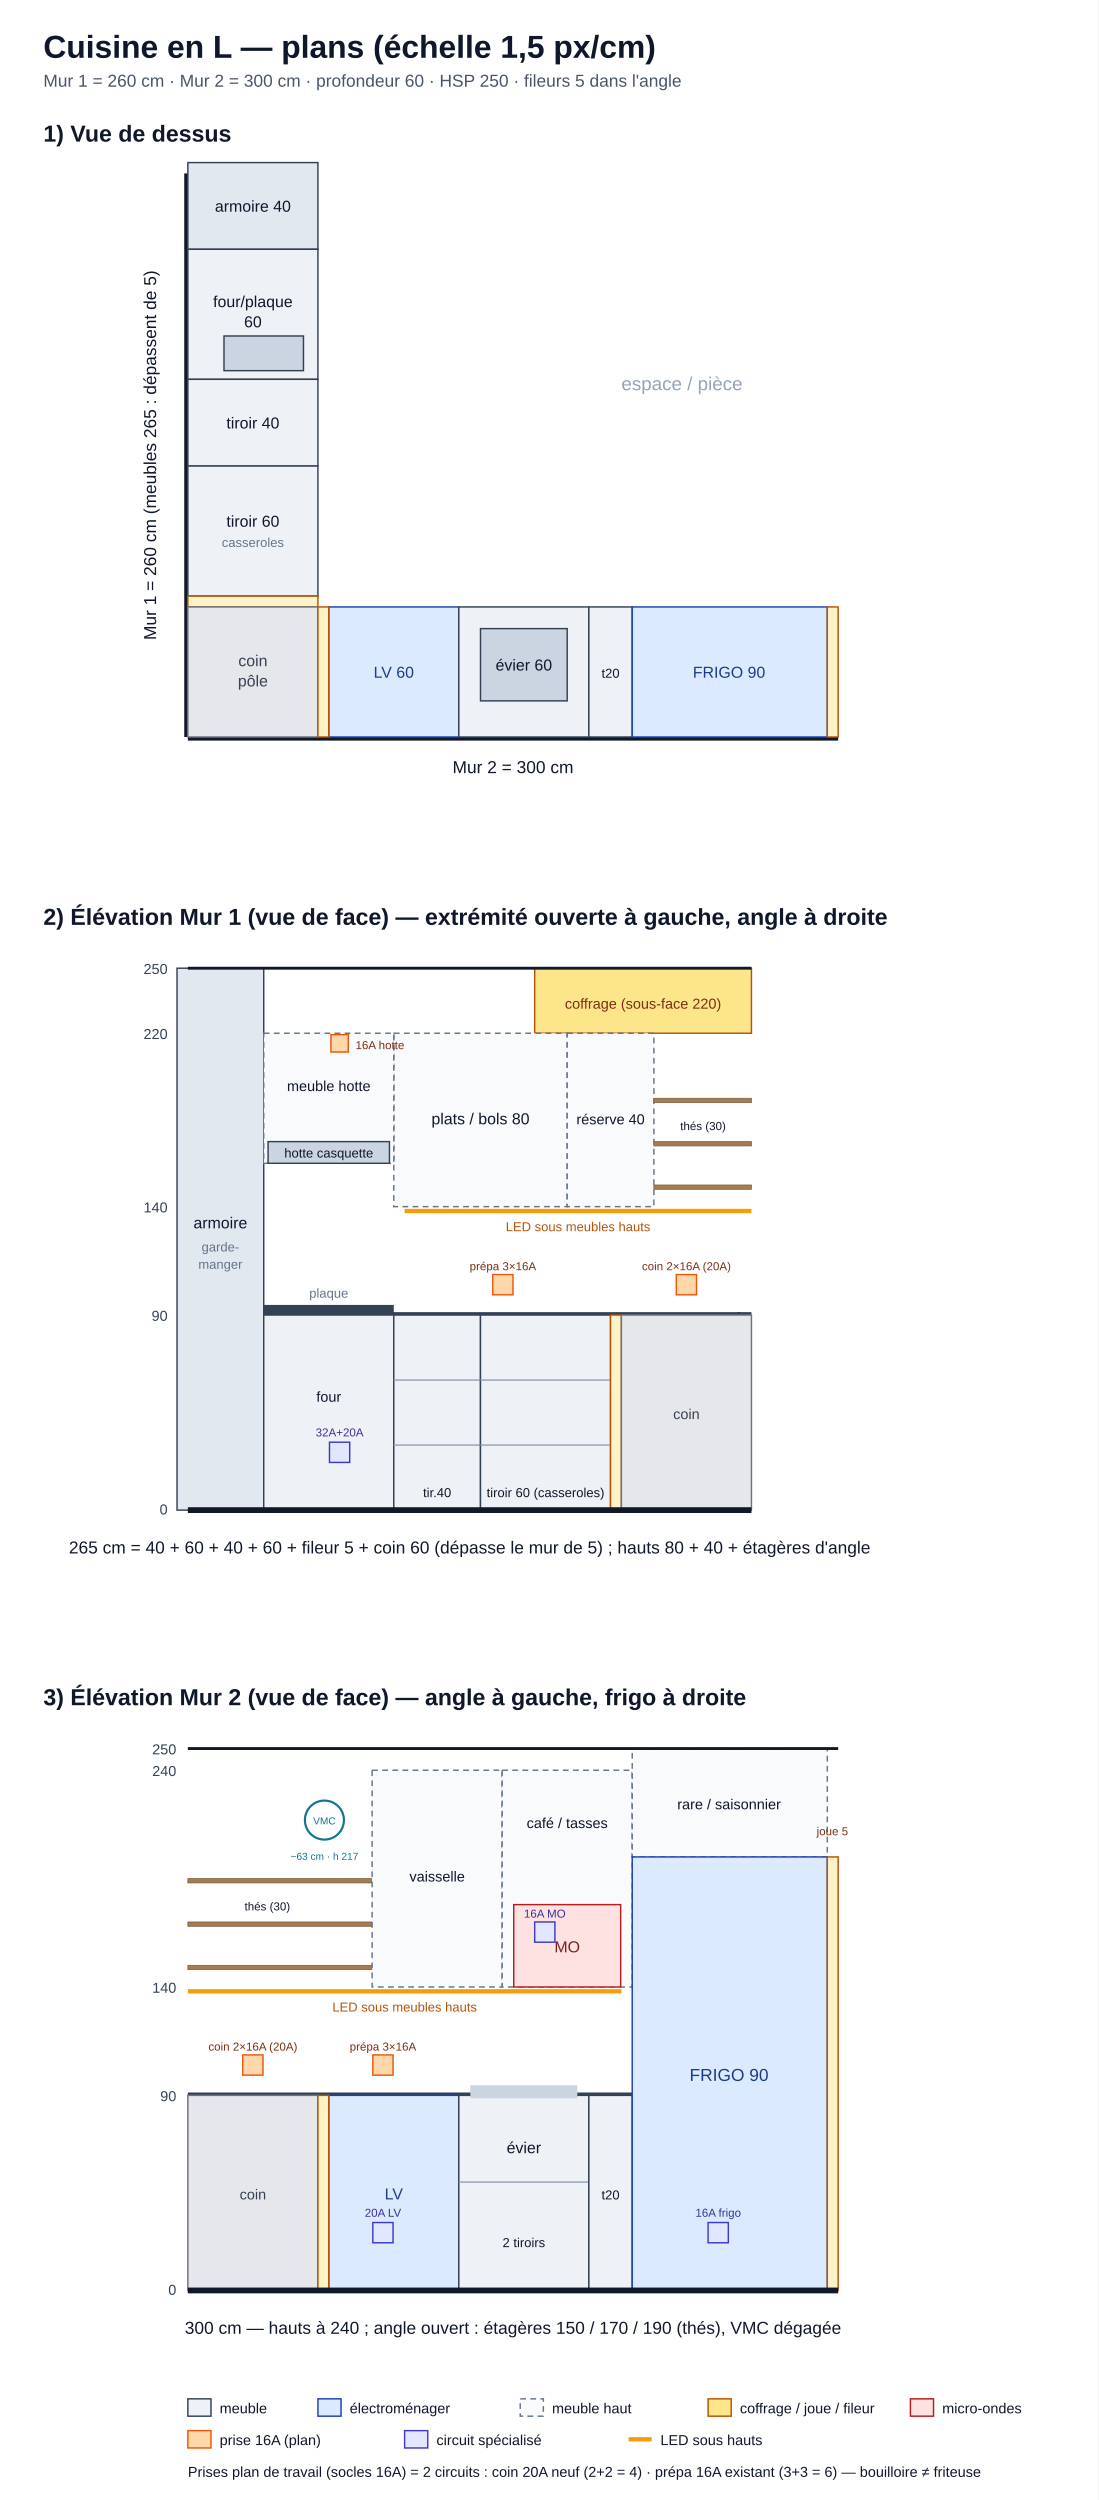
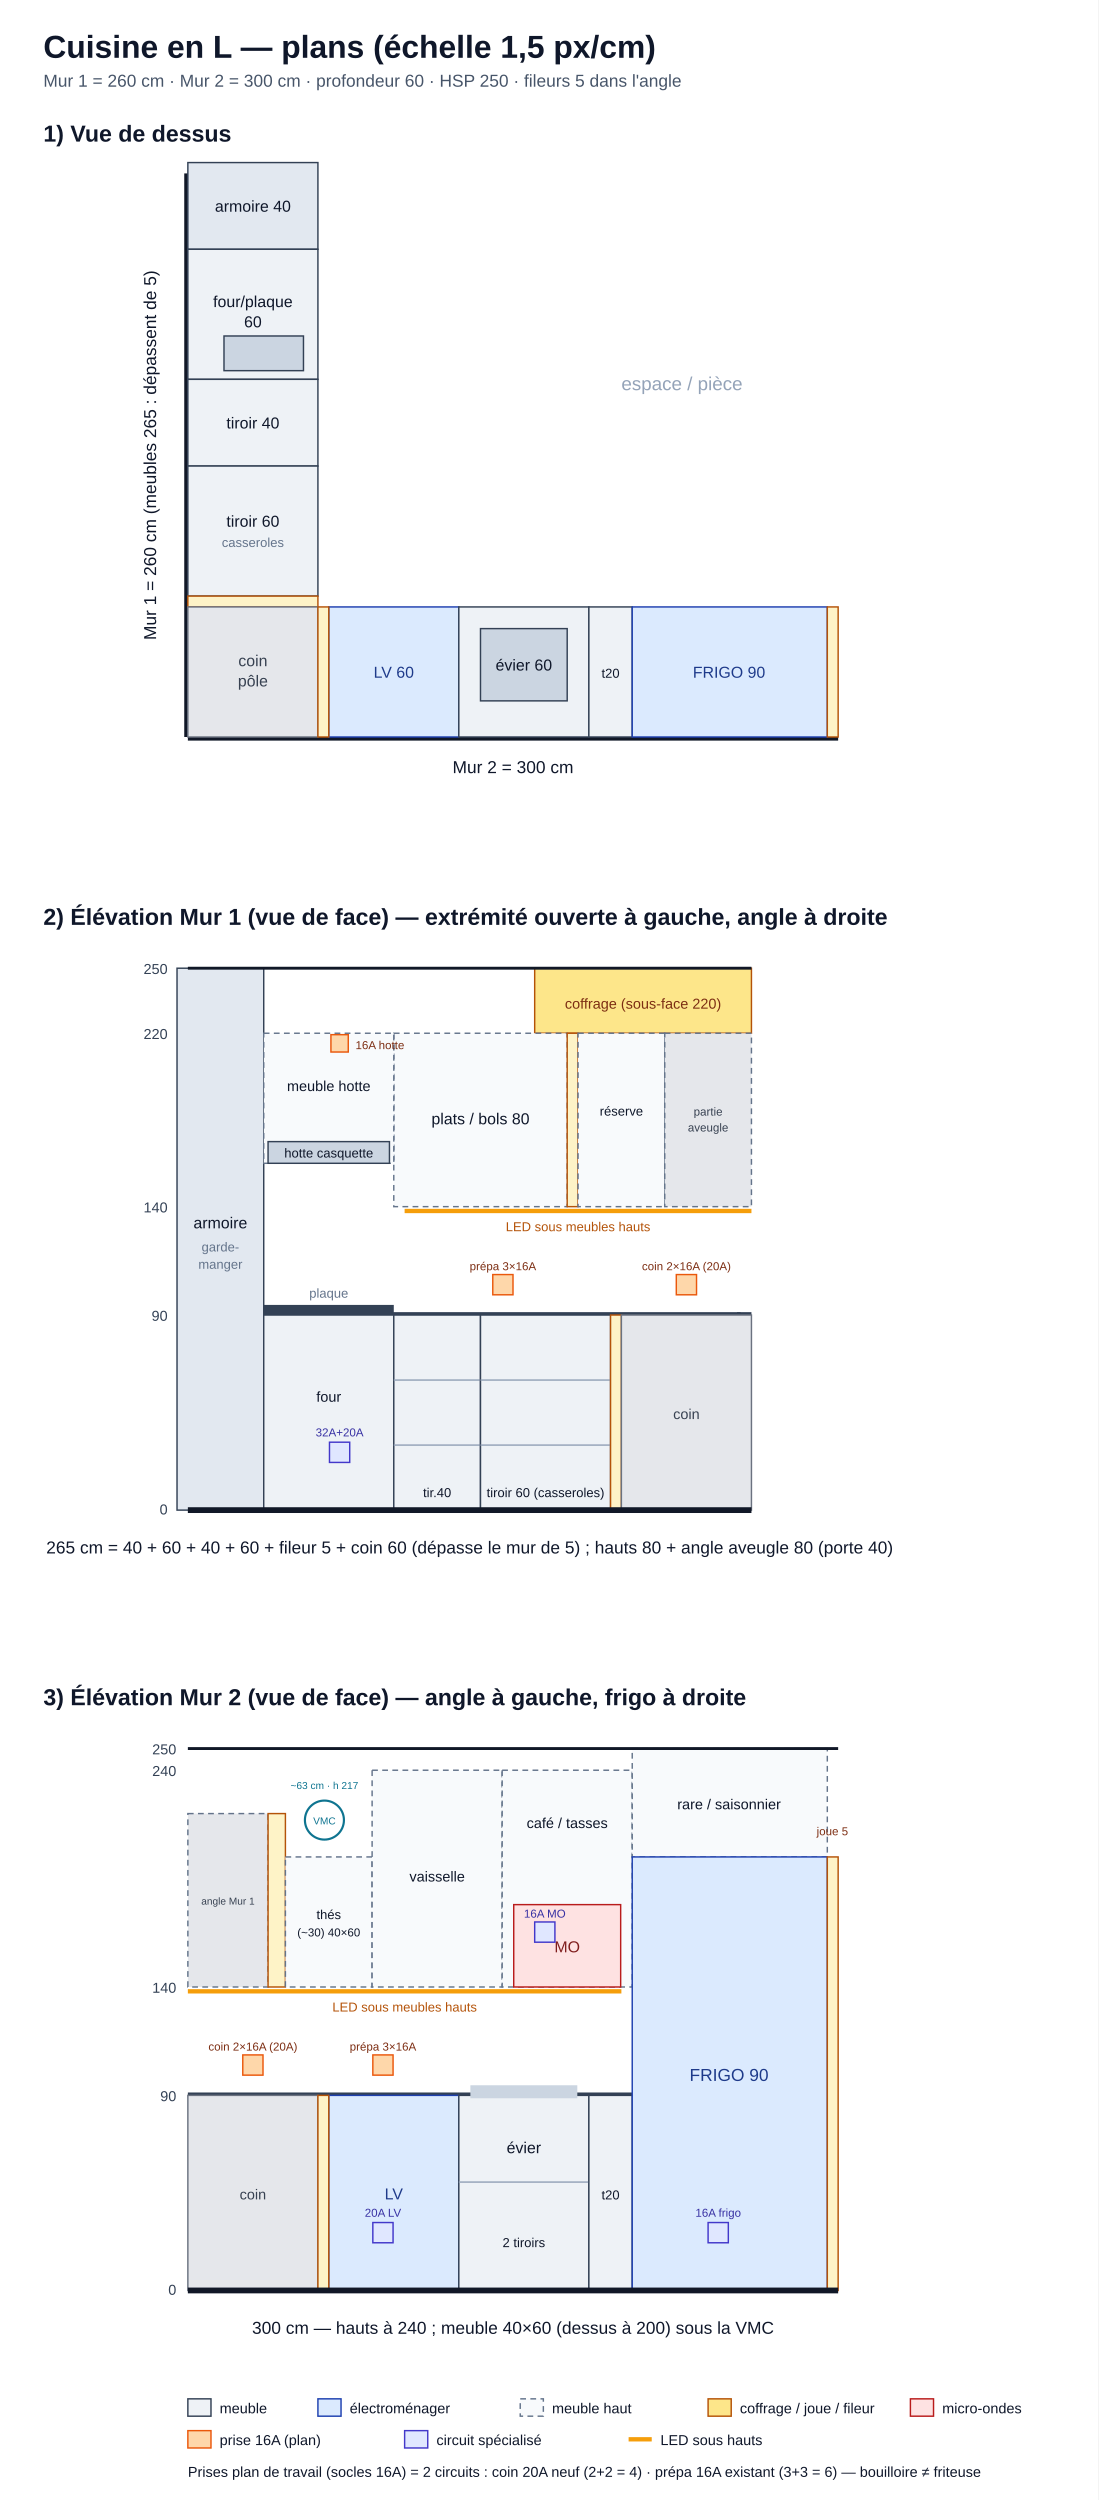
<svg xmlns="http://www.w3.org/2000/svg" width="760" height="1730" viewBox="0 0 760 1730" font-family="Arial, Helvetica, sans-serif">
  <rect x="0" y="0" width="760" height="1730" fill="#ffffff" />
  <text x="30" y="40" font-size="22" font-weight="bold" fill="#0f172a">Cuisine en L — plans (échelle 1,5 px/cm)</text>
  <text x="30" y="60" font-size="12" fill="#475569">Mur 1 = 260 cm · Mur 2 = 300 cm · profondeur 60 · HSP 250 · fileurs 5 dans l'angle</text>
  <text x="30" y="98" font-size="16" font-weight="bold" fill="#0f172a">1) Vue de dessus</text>
  <g transform="translate(130,120)">
    <text x="300" y="150" font-size="13" fill="#94a3b8">espace / pièce</text>
    <line x1="0" y1="0" x2="0" y2="390" stroke="#111827" stroke-width="5" />
    <line x1="0" y1="390" x2="450" y2="390" stroke="#111827" stroke-width="5" />
    <g transform="translate(0,-7.5)">
      <rect x="0" y="0" width="90" height="60" fill="#e2e8f0" stroke="#334155" />
      <text x="45" y="34" font-size="11" text-anchor="middle" fill="#0f172a">armoire 40</text>
      <rect x="0" y="60" width="90" height="90" fill="#eef2f6" stroke="#334155" />
      <text x="45" y="100" font-size="11" text-anchor="middle" fill="#0f172a">four/plaque</text>
      <text x="45" y="114" font-size="11" text-anchor="middle" fill="#0f172a">60</text>
      <rect x="25" y="120" width="55" height="24" fill="#cbd5e1" stroke="#334155" />
      <rect x="0" y="150" width="90" height="60" fill="#eef2f6" stroke="#334155" />
      <text x="45" y="184" font-size="11" text-anchor="middle" fill="#0f172a">tiroir 40</text>
      <rect x="0" y="210" width="90" height="90" fill="#eef2f6" stroke="#334155" />
      <text x="45" y="252" font-size="11" text-anchor="middle" fill="#0f172a">tiroir 60</text>
      <text x="45" y="266" font-size="9" text-anchor="middle" fill="#64748b">casseroles</text>
    </g>
    <rect x="0" y="292.5" width="90" height="7.5" fill="#fef3c7" stroke="#b45309" />
    <rect x="0" y="300" width="90" height="90" fill="#e5e7eb" stroke="#6b7280" />
    <text x="45" y="341" font-size="11" text-anchor="middle" fill="#374151">coin</text>
    <text x="45" y="355" font-size="11" text-anchor="middle" fill="#374151">pôle</text>
    <g transform="translate(7.5,0)">
      <rect x="90" y="300" width="90" height="90" fill="#dbeafe" stroke="#1e40af" />
      <text x="135" y="349" font-size="11" text-anchor="middle" fill="#1e3a8a">LV 60</text>
      <rect x="180" y="300" width="90" height="90" fill="#eef2f6" stroke="#334155" />
      <rect x="195" y="315" width="60" height="50" fill="#cbd5e1" stroke="#334155" />
      <text x="225" y="344" font-size="11" text-anchor="middle" fill="#0f172a">évier 60</text>
      <rect x="270" y="300" width="30" height="90" fill="#eef2f6" stroke="#334155" />
      <text x="285" y="349" font-size="9" text-anchor="middle" fill="#0f172a">t20</text>
      <rect x="300" y="300" width="135" height="90" fill="#dbeafe" stroke="#1e40af" />
      <text x="367" y="349" font-size="11" text-anchor="middle" fill="#1e3a8a">FRIGO 90</text>
    </g>
    <rect x="90" y="300" width="7.5" height="90" fill="#fef3c7" stroke="#b45309" />
    <rect x="442.5" y="300" width="7.5" height="90" fill="#fef3c7" stroke="#b45309" />
    <text x="-22" y="195" font-size="12" text-anchor="middle" fill="#0f172a" transform="rotate(-90 -22 195)">Mur 1 = 260 cm (meubles 265 : dépassent de 5)</text>
    <text x="225" y="415" font-size="12" text-anchor="middle" fill="#0f172a">Mur 2 = 300 cm</text>
  </g>
  <text x="30" y="640" font-size="16" font-weight="bold" fill="#0f172a">2) Élévation Mur 1 (vue de face) — extrémité ouverte à gauche, angle à droite</text>
  <g transform="translate(130,670)">
    <rect x="240" y="0" width="150" height="45" fill="#fde68a" stroke="#b45309" />
    <text x="315" y="28" font-size="10" text-anchor="middle" fill="#7c2d12">coffrage (sous-face 220)</text>
    <g transform="translate(-7.5,0)">
      <rect x="0" y="0" width="60" height="375" fill="#e2e8f0" stroke="#334155" />
      <text x="30" y="180" font-size="11" text-anchor="middle" fill="#0f172a">armoire</text>
      <text x="30" y="196" font-size="9" text-anchor="middle" fill="#64748b">garde-</text>
      <text x="30" y="208" font-size="9" text-anchor="middle" fill="#64748b">manger</text>
      <rect x="150" y="45" width="120" height="120" fill="#f8fafc" stroke="#64748b" stroke-dasharray="4 3" />
      <text x="210" y="108" font-size="11" text-anchor="middle" fill="#0f172a">plats / bols 80</text>
-       <rect x="270" y="45" width="60" height="120" fill="#f8fafc" stroke="#64748b" stroke-dasharray="4 3" />
-       <text x="300" y="108" font-size="10" text-anchor="middle" fill="#0f172a">réserve 40</text>
-       <rect x="330" y="90" width="67.5" height="3" fill="#a57c52" stroke="#7c5a36" stroke-width="0.5" />
-       <rect x="330" y="120" width="67.5" height="3" fill="#a57c52" stroke="#7c5a36" stroke-width="0.5" />
-       <rect x="330" y="150" width="67.5" height="3" fill="#a57c52" stroke="#7c5a36" stroke-width="0.5" />
-       <text x="364" y="112" font-size="8" text-anchor="middle" fill="#0f172a">thés (30)</text>
+       <rect x="270" y="45" width="7.5" height="120" fill="#fef3c7" stroke="#b45309" />
+       <rect x="277.5" y="45" width="60" height="120" fill="#f8fafc" stroke="#64748b" stroke-dasharray="4 3" />
+       <text x="307.5" y="102" font-size="9" text-anchor="middle" fill="#0f172a">réserve</text>
+       <rect x="337.5" y="45" width="60" height="120" fill="#e5e7eb" stroke="#64748b" stroke-dasharray="4 3" />
+       <text x="367.5" y="102" font-size="8" text-anchor="middle" fill="#374151">partie</text>
+       <text x="367.5" y="113" font-size="8" text-anchor="middle" fill="#374151">aveugle</text>
      <rect x="60" y="45" width="90" height="90" fill="#f8fafc" stroke="#64748b" stroke-dasharray="4 3" />
      <text x="105" y="85" font-size="10" text-anchor="middle" fill="#0f172a">meuble hotte</text>
      <rect x="63" y="120" width="84" height="15" fill="#cbd5e1" stroke="#334155" />
      <text x="105" y="131" font-size="9" text-anchor="middle" fill="#0f172a">hotte casquette</text>
      <line x1="60" y1="240" x2="390" y2="240" stroke="#334155" stroke-width="4" />
      <rect x="60" y="233" width="90" height="8" fill="#334155" />
      <rect x="60" y="240" width="90" height="135" fill="#eef2f6" stroke="#334155" />
      <text x="105" y="300" font-size="10" text-anchor="middle" fill="#0f172a">four</text>
      <text x="105" y="228" font-size="9" text-anchor="middle" fill="#64748b">plaque</text>
      <rect x="150" y="240" width="60" height="135" fill="#eef2f6" stroke="#334155" />
      <line x1="150" y1="285" x2="210" y2="285" stroke="#94a3b8" />
      <line x1="150" y1="330" x2="210" y2="330" stroke="#94a3b8" />
      <text x="180" y="366" font-size="9" text-anchor="middle" fill="#0f172a">tir.40</text>
      <rect x="210" y="240" width="90" height="135" fill="#eef2f6" stroke="#334155" />
      <line x1="210" y1="285" x2="300" y2="285" stroke="#94a3b8" />
      <line x1="210" y1="330" x2="300" y2="330" stroke="#94a3b8" />
      <text x="255" y="366" font-size="9" text-anchor="middle" fill="#0f172a">tiroir 60 (casseroles)</text>
    </g>
    <rect x="292.5" y="240" width="7.5" height="135" fill="#fef3c7" stroke="#b45309" />
    <line x1="380" y1="240" x2="390" y2="240" stroke="#334155" stroke-width="4" />
    <rect x="300" y="240" width="90" height="135" fill="#e5e7eb" stroke="#6b7280" />
    <text x="345" y="312" font-size="10" text-anchor="middle" fill="#374151">coin</text>
    <line x1="0" y1="0" x2="390" y2="0" stroke="#111827" stroke-width="2" />
    <line x1="0" y1="375" x2="390" y2="375" stroke="#111827" stroke-width="4" />
    <text x="-14" y="4" font-size="10" text-anchor="end" fill="#334155">250</text>
    <text x="-14" y="49" font-size="10" text-anchor="end" fill="#334155">220</text>
    <text x="-14" y="169" font-size="10" text-anchor="end" fill="#334155">140</text>
    <text x="-14" y="244" font-size="10" text-anchor="end" fill="#334155">90</text>
    <text x="-14" y="378" font-size="10" text-anchor="end" fill="#334155">0</text>
    <line x1="150" y1="168" x2="390" y2="168" stroke="#f59e0b" stroke-width="3" />
    <text x="270" y="182" font-size="9" text-anchor="middle" fill="#b45309">LED sous meubles hauts</text>
    <rect x="99" y="46" width="12" height="12" fill="#fed7aa" stroke="#ea580c" />
    <text x="116" y="56" font-size="8" fill="#7c2d12">16A hotte</text>
    <rect x="211" y="212" width="14" height="14" fill="#fed7aa" stroke="#ea580c" />
    <text x="218" y="209" font-size="8" text-anchor="middle" fill="#7c2d12">prépa 3×16A</text>
    <rect x="338" y="212" width="14" height="14" fill="#fed7aa" stroke="#ea580c" />
    <text x="345" y="209" font-size="8" text-anchor="middle" fill="#7c2d12">coin 2×16A (20A)</text>
    <rect x="98" y="328" width="14" height="14" fill="#e0e7ff" stroke="#4338ca" />
    <text x="105" y="324" font-size="8" text-anchor="middle" fill="#3730a3">32A+20A</text>
-     <text x="195" y="405" font-size="12" text-anchor="middle" fill="#0f172a">265 cm = 40 + 60 + 40 + 60 + fileur 5 + coin 60 (dépasse le mur de 5) ; hauts 80 + 40 + étagères d'angle</text>
+     <text x="195" y="405" font-size="12" text-anchor="middle" fill="#0f172a">265 cm = 40 + 60 + 40 + 60 + fileur 5 + coin 60 (dépasse le mur de 5) ; hauts 80 + angle aveugle 80 (porte 40)</text>
  </g>
  <text x="30" y="1180" font-size="16" font-weight="bold" fill="#0f172a">3) Élévation Mur 2 (vue de face) — angle à gauche, frigo à droite</text>
  <g transform="translate(130,1210)">
-     <rect x="0" y="90" width="127.5" height="3" fill="#a57c52" stroke="#7c5a36" stroke-width="0.5" />
-     <rect x="0" y="120" width="127.5" height="3" fill="#a57c52" stroke="#7c5a36" stroke-width="0.5" />
-     <rect x="0" y="150" width="127.5" height="3" fill="#a57c52" stroke="#7c5a36" stroke-width="0.5" />
-     <text x="55" y="112" font-size="8" text-anchor="middle" fill="#0f172a">thés (30)</text>
+     <rect x="0" y="45" width="55.5" height="120" fill="#e5e7eb" stroke="#64748b" stroke-dasharray="4 3" />
+     <text x="27.75" y="108" font-size="7" text-anchor="middle" fill="#374151">angle Mur 1</text>
+     <rect x="55.5" y="45" width="12" height="120" fill="#fef3c7" stroke="#b45309" />
+     <rect x="67.5" y="75" width="60" height="90" fill="#f8fafc" stroke="#64748b" stroke-dasharray="4 3" />
+     <text x="97.5" y="118" font-size="9" text-anchor="middle" fill="#0f172a">thés</text>
+     <text x="97.5" y="130" font-size="8" text-anchor="middle" fill="#0f172a">(~30) 40×60</text>
    <circle cx="94.5" cy="49.5" r="13.5" fill="#fff" stroke="#0e7490" stroke-width="1.5" />
    <text x="94.5" y="52.5" font-size="7" text-anchor="middle" fill="#0e7490">VMC</text>
-     <text x="94.5" y="77" font-size="7" text-anchor="middle" fill="#0e7490">~63 cm · h 217</text>
+     <text x="94.5" y="28" font-size="7" text-anchor="middle" fill="#0e7490">~63 cm · h 217</text>
    <g transform="translate(37.5,0)">
      <rect x="90" y="15" width="90" height="150" fill="#f8fafc" stroke="#64748b" stroke-dasharray="4 3" />
      <text x="135" y="92" font-size="10" text-anchor="middle" fill="#0f172a">vaisselle</text>
      <rect x="180" y="15" width="90" height="150" fill="#f8fafc" stroke="#64748b" stroke-dasharray="4 3" />
      <text x="225" y="55" font-size="10" text-anchor="middle" fill="#0f172a">café / tasses</text>
      <rect x="188" y="108" width="74" height="57" fill="#fee2e2" stroke="#b91c1c" />
      <text x="225" y="141" font-size="11" text-anchor="middle" fill="#7f1d1d">MO</text>
      <rect x="270" y="0" width="135" height="75" fill="#f8fafc" stroke="#64748b" stroke-dasharray="4 3" />
      <text x="337" y="42" font-size="10" text-anchor="middle" fill="#0f172a">rare / saisonnier</text>
    </g>
    <line x1="0" y1="240" x2="307.5" y2="240" stroke="#334155" stroke-width="4" />
    <rect x="0" y="240" width="90" height="135" fill="#e5e7eb" stroke="#6b7280" />
    <text x="45" y="312" font-size="10" text-anchor="middle" fill="#374151">coin</text>
    <g transform="translate(7.5,0)">
      <rect x="90" y="240" width="90" height="135" fill="#dbeafe" stroke="#1e40af" />
      <text x="135" y="312" font-size="11" text-anchor="middle" fill="#1e3a8a">LV</text>
      <rect x="180" y="240" width="90" height="135" fill="#eef2f6" stroke="#334155" />
      <rect x="188" y="233" width="74" height="9" fill="#cbd5e1" />
      <line x1="180" y1="300" x2="270" y2="300" stroke="#94a3b8" />
      <text x="225" y="280" font-size="11" text-anchor="middle" fill="#0f172a">évier</text>
      <text x="225" y="345" font-size="9" text-anchor="middle" fill="#0f172a">2 tiroirs</text>
      <rect x="270" y="240" width="30" height="135" fill="#eef2f6" stroke="#334155" />
      <text x="285" y="312" font-size="9" text-anchor="middle" fill="#0f172a">t20</text>
      <rect x="300" y="75" width="135" height="300" fill="#dbeafe" stroke="#1e40af" />
      <text x="367" y="230" font-size="12" text-anchor="middle" fill="#1e3a8a">FRIGO 90</text>
    </g>
    <rect x="90" y="240" width="7.5" height="135" fill="#fef3c7" stroke="#b45309" />
    <rect x="442.5" y="75" width="7.5" height="300" fill="#fef3c7" stroke="#b45309" />
    <text x="446" y="60" font-size="8" text-anchor="middle" fill="#7c2d12">joue 5</text>
    <line x1="0" y1="0" x2="450" y2="0" stroke="#111827" stroke-width="2" />
    <line x1="0" y1="375" x2="450" y2="375" stroke="#111827" stroke-width="4" />
    <text x="-8" y="4" font-size="10" text-anchor="end" fill="#334155">250</text>
    <text x="-8" y="19" font-size="10" text-anchor="end" fill="#334155">240</text>
    <text x="-8" y="169" font-size="10" text-anchor="end" fill="#334155">140</text>
    <text x="-8" y="244" font-size="10" text-anchor="end" fill="#334155">90</text>
    <text x="-8" y="378" font-size="10" text-anchor="end" fill="#334155">0</text>
    <line x1="0" y1="168" x2="300" y2="168" stroke="#f59e0b" stroke-width="3" />
    <text x="150" y="182" font-size="9" text-anchor="middle" fill="#b45309">LED sous meubles hauts</text>
    <rect x="38" y="212" width="14" height="14" fill="#fed7aa" stroke="#ea580c" />
    <text x="45" y="209" font-size="8" text-anchor="middle" fill="#7c2d12">coin 2×16A (20A)</text>
    <rect x="128" y="212" width="14" height="14" fill="#fed7aa" stroke="#ea580c" />
    <text x="135" y="209" font-size="8" text-anchor="middle" fill="#7c2d12">prépa 3×16A</text>
    <rect x="240" y="120" width="14" height="14" fill="#e0e7ff" stroke="#4338ca" />
    <text x="247" y="117" font-size="8" text-anchor="middle" fill="#3730a3">16A MO</text>
    <rect x="128" y="328" width="14" height="14" fill="#e0e7ff" stroke="#4338ca" />
    <text x="135" y="324" font-size="8" text-anchor="middle" fill="#3730a3">20A LV</text>
    <rect x="360" y="328" width="14" height="14" fill="#e0e7ff" stroke="#4338ca" />
    <text x="367" y="324" font-size="8" text-anchor="middle" fill="#3730a3">16A frigo</text>
-     <text x="225" y="405" font-size="12" text-anchor="middle" fill="#0f172a">300 cm — hauts à 240 ; angle ouvert : étagères 150 / 170 / 190 (thés), VMC dégagée</text>
+     <text x="225" y="405" font-size="12" text-anchor="middle" fill="#0f172a">300 cm — hauts à 240 ; meuble 40×60 (dessus à 200) sous la VMC</text>
  </g>
  <g transform="translate(130,1660)">
    <rect x="0" y="0" width="16" height="12" fill="#eef2f6" stroke="#334155" />
    <text x="22" y="10" font-size="10" fill="#0f172a">meuble</text>
    <rect x="90" y="0" width="16" height="12" fill="#dbeafe" stroke="#1e40af" />
    <text x="112" y="10" font-size="10" fill="#0f172a">électroménager</text>
    <rect x="230" y="0" width="16" height="12" fill="#f8fafc" stroke="#64748b" stroke-dasharray="4 3" />
    <text x="252" y="10" font-size="10" fill="#0f172a">meuble haut</text>
    <rect x="360" y="0" width="16" height="12" fill="#fde68a" stroke="#b45309" />
    <text x="382" y="10" font-size="10" fill="#0f172a">coffrage / joue / fileur</text>
    <rect x="500" y="0" width="16" height="12" fill="#fee2e2" stroke="#b91c1c" />
    <text x="522" y="10" font-size="10" fill="#0f172a">micro-ondes</text>
    <rect x="0" y="22" width="16" height="12" fill="#fed7aa" stroke="#ea580c" />
    <text x="22" y="32" font-size="10" fill="#0f172a">prise 16A (plan)</text>
    <rect x="150" y="22" width="16" height="12" fill="#e0e7ff" stroke="#4338ca" />
    <text x="172" y="32" font-size="10" fill="#0f172a">circuit spécialisé</text>
    <line x1="305" y1="28" x2="321" y2="28" stroke="#f59e0b" stroke-width="3" />
    <text x="327" y="32" font-size="10" fill="#0f172a">LED sous hauts</text>
    <text x="0" y="54" font-size="10" fill="#0f172a">Prises plan de travail (socles 16A) = 2 circuits : coin 20A neuf (2+2 = 4) · prépa 16A existant (3+3 = 6) — bouilloire ≠ friteuse</text>
  </g>
</svg>
